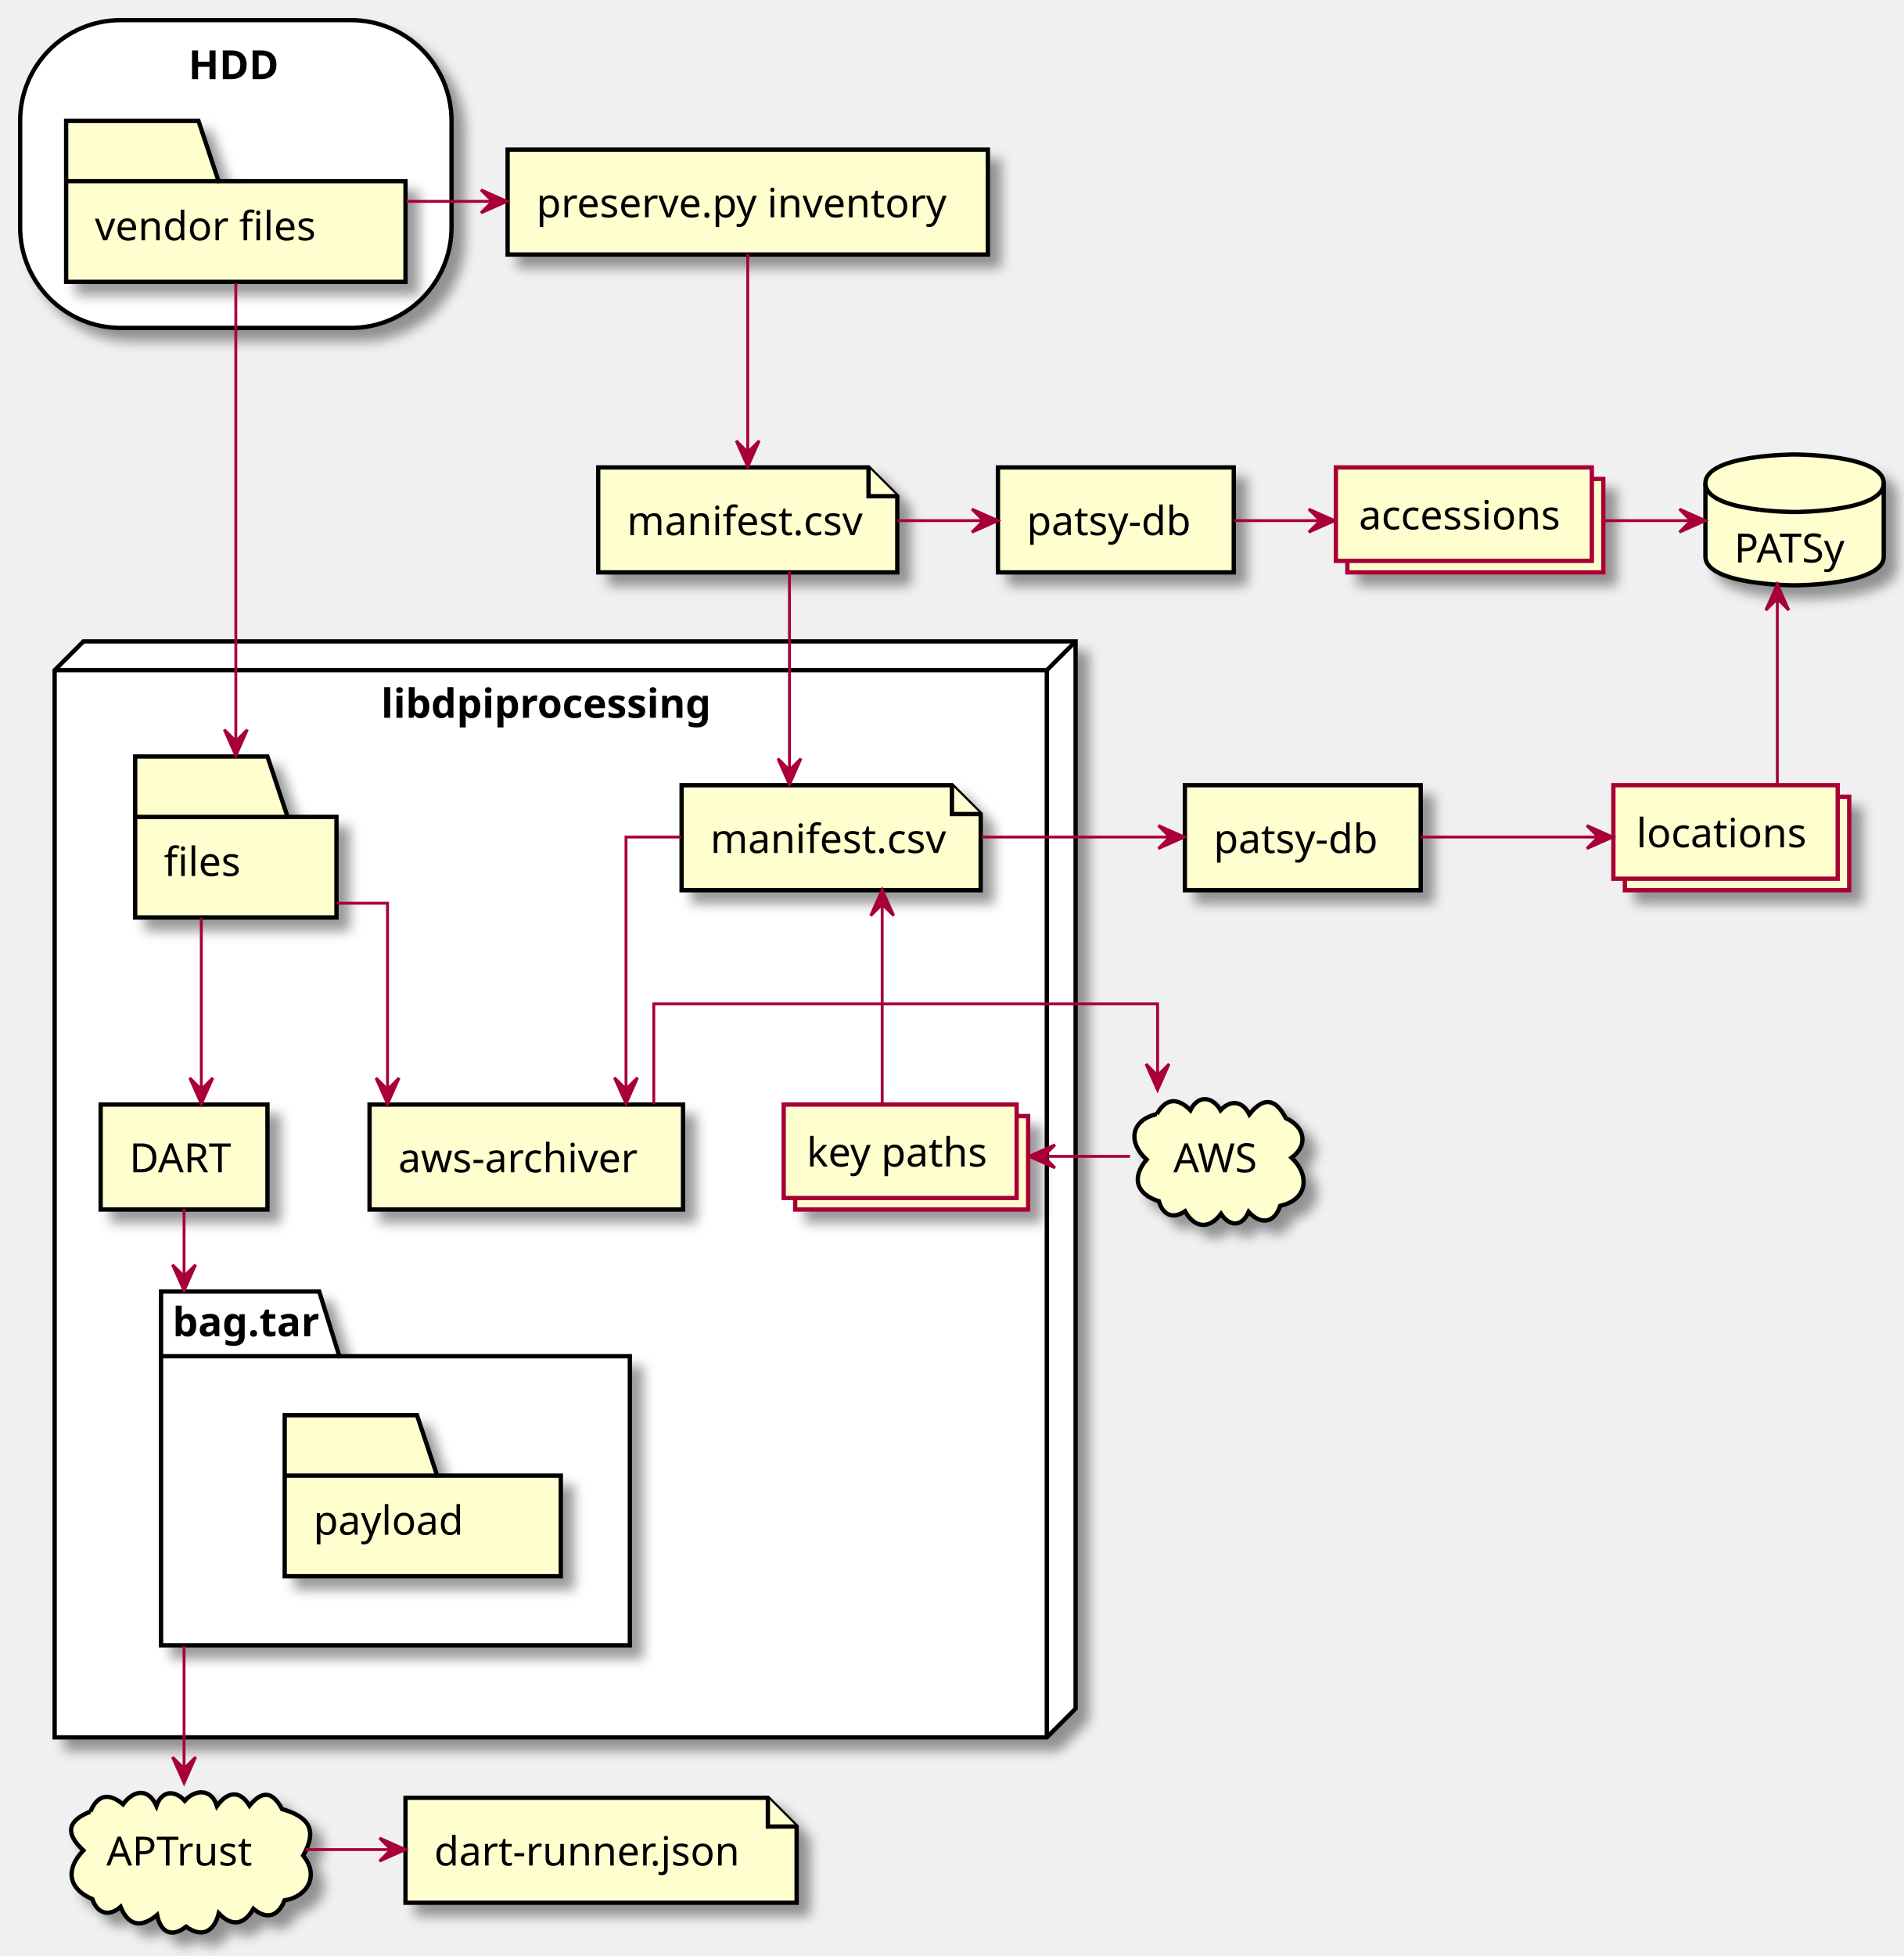
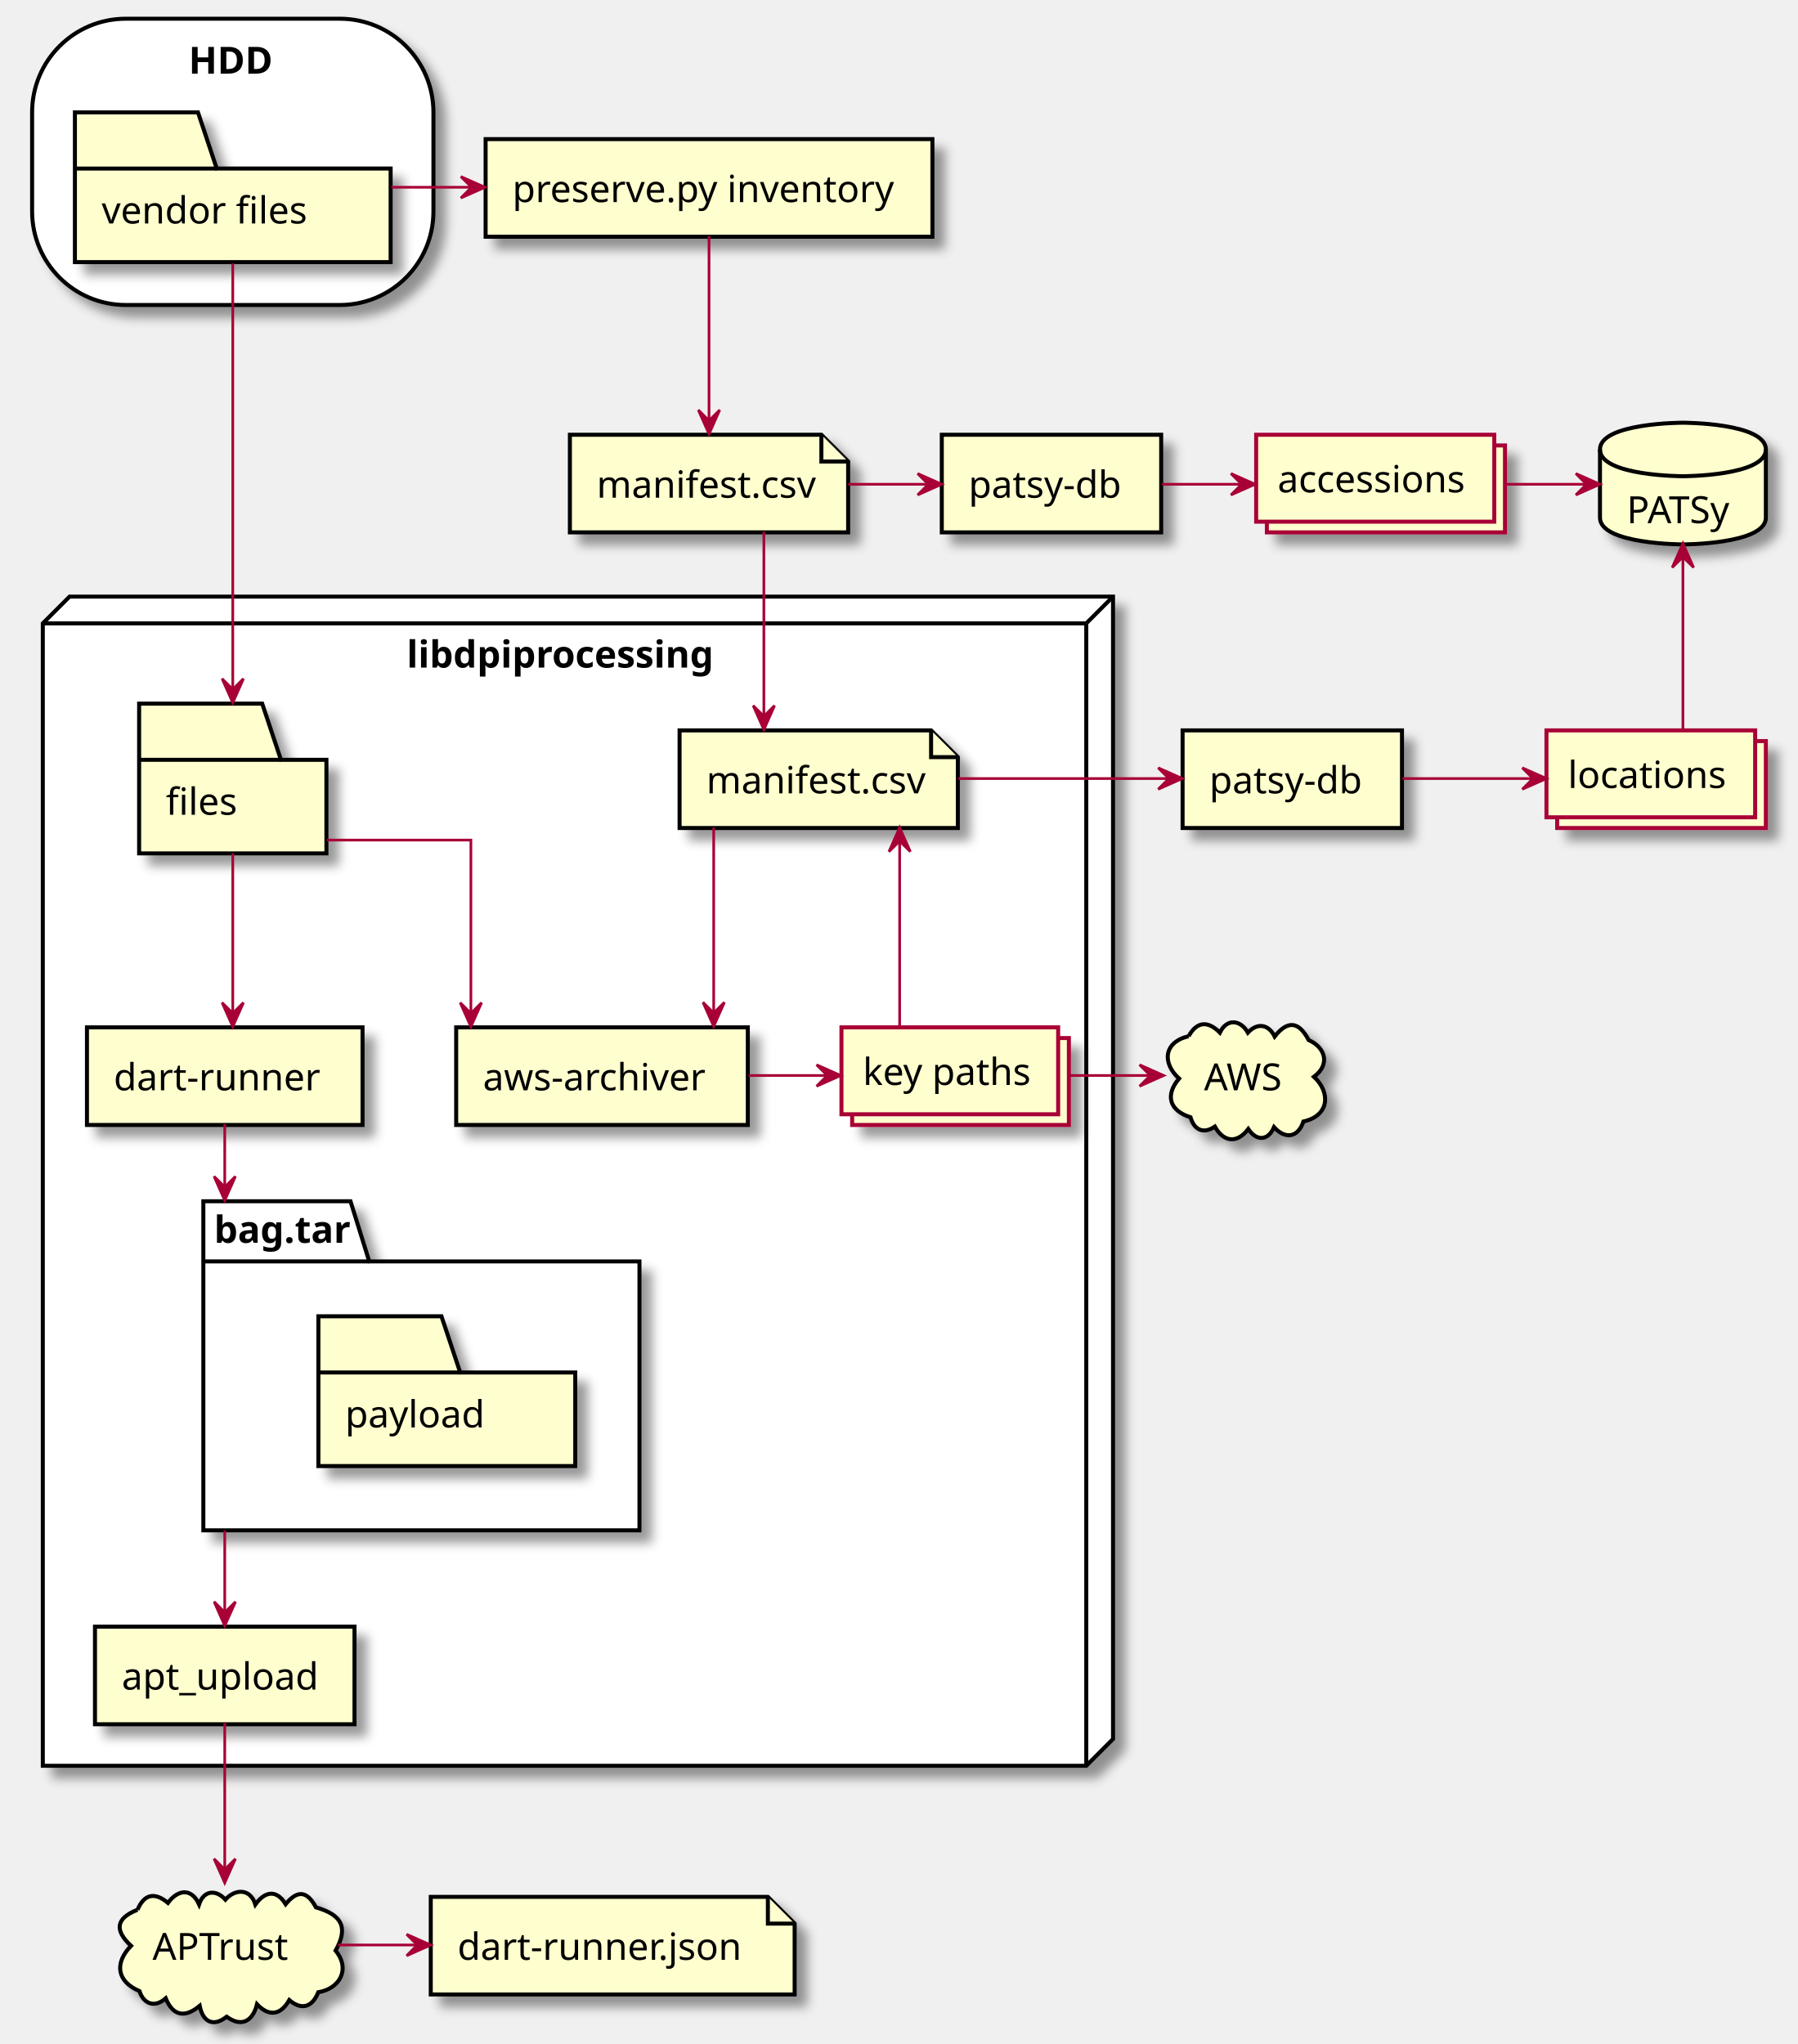
- <svg xmlns="http://www.w3.org/2000/svg" contentScriptType="application/ecmascript" contentStyleType="text/css" height="680px" preserveAspectRatio="none" style="width:662px;height:680px;" version="1.1" viewBox="0 0 662 680" width="662px" zoomAndPan="magnify">
+ <svg xmlns="http://www.w3.org/2000/svg" contentScriptType="application/ecmascript" contentStyleType="text/css" height="764px" preserveAspectRatio="none" style="width:672px;height:764px;" version="1.1" viewBox="0 0 672 764" width="672px" zoomAndPan="magnify">
  <defs>
-     <filter height="300%" id="f14mbzygcnqssh" width="300%" x="-1" y="-1">
+     <filter height="300%" id="f13nvm8qoc0ehx" width="300%" x="-1" y="-1">
      <feGaussianBlur result="blurOut" stdDeviation="2.0" />
      <feColorMatrix in="blurOut" result="blurOut2" type="matrix" values="0 0 0 0 0 0 0 0 0 0 0 0 0 0 0 0 0 0 .4 0" />
      <feOffset dx="4.0" dy="4.0" in="blurOut2" result="blurOut3" />
      <feBlend in="SourceGraphic" in2="blurOut3" mode="normal" />
    </filter>
  </defs>
  <g>
-     <rect fill="#FFFFFF" filter="url(#f14mbzygcnqssh)" height="107" rx="35" ry="35" style="stroke:#000000;stroke-width:1.5;" width="150" x="7" y="7" />
-     <text fill="#000000" font-family="sans-serif" font-size="14" font-weight="bold" lengthAdjust="spacing" textLength="33" x="65.5" y="27.535">HDD</text>
-     <polygon fill="#FFFFFF" filter="url(#f14mbzygcnqssh)" points="19,233,29,223,374,223,374,594,364,604,19,604,19,233" style="stroke:#000000;stroke-width:1.5;" />
-     <line style="stroke:#000000;stroke-width:1.5;" x1="364" x2="374" y1="233" y2="223" />
-     <line style="stroke:#000000;stroke-width:1.5;" x1="19" x2="364" y1="233" y2="233" />
-     <line style="stroke:#000000;stroke-width:1.5;" x1="364" x2="364" y1="233" y2="604" />
-     <text fill="#000000" font-family="sans-serif" font-size="14" font-weight="bold" lengthAdjust="spacing" textLength="120" x="132.5" y="249.535">libdpiprocessing</text>
-     <polygon fill="#FFFFFF" filter="url(#f14mbzygcnqssh)" points="56,449,111,449,118,471.488,219,471.488,219,572,56,572,56,449" style="stroke:#000000;stroke-width:1.5;" />
-     <line style="stroke:#000000;stroke-width:1.5;" x1="56" x2="118" y1="471.488" y2="471.488" />
-     <text fill="#000000" font-family="sans-serif" font-size="14" font-weight="bold" lengthAdjust="spacing" textLength="49" x="60" y="464.535">bag.tar</text>
-     <polygon fill="#FEFECE" filter="url(#f14mbzygcnqssh)" points="23,42,69,42,76,63,141,63,141,97.977,23,97.977,23,42" style="stroke:#000000;stroke-width:1.5;" />
-     <line style="stroke:#000000;stroke-width:1.5;" x1="23" x2="76" y1="63" y2="63" />
-     <text fill="#000000" font-family="sans-serif" font-size="14" lengthAdjust="spacing" textLength="80" x="33" y="83.535">vendor files</text>
-     <polygon fill="#FEFECE" filter="url(#f14mbzygcnqssh)" points="47,263,93,263,100,284,117,284,117,318.977,47,318.977,47,263" style="stroke:#000000;stroke-width:1.5;" />
-     <line style="stroke:#000000;stroke-width:1.5;" x1="47" x2="100" y1="284" y2="284" />
-     <text fill="#000000" font-family="sans-serif" font-size="14" lengthAdjust="spacing" textLength="28" x="57" y="304.535">files</text>
-     <polygon fill="#FEFECE" filter="url(#f14mbzygcnqssh)" points="237,273,237,309.488,341,309.488,341,283,331,273,237,273" style="stroke:#000000;stroke-width:1.5;" />
-     <path d="M331,273 L331,283 L341,283 " fill="#FEFECE" style="stroke:#000000;stroke-width:1.5;" />
-     <text fill="#000000" font-family="sans-serif" font-size="14" lengthAdjust="spacing" textLength="84" x="247" y="296.535">manifest.csv</text>
-     <rect fill="#FEFECE" filter="url(#f14mbzygcnqssh)" height="36.488" style="stroke:#000000;stroke-width:1.5;" width="109" x="128.5" y="384" />
-     <text fill="#000000" font-family="sans-serif" font-size="14" lengthAdjust="spacing" textLength="89" x="138.5" y="407.535">aws-archiver</text>
-     <rect fill="#FEFECE" filter="url(#f14mbzygcnqssh)" height="36.488" style="stroke:#000000;stroke-width:1.5;" width="58" x="35" y="384" />
-     <text fill="#000000" font-family="sans-serif" font-size="14" lengthAdjust="spacing" textLength="38" x="45" y="407.535">DART</text>
-     <rect fill="#FEFECE" filter="url(#f14mbzygcnqssh)" height="32.488" style="stroke:#A80036;stroke-width:1.5;" width="81" x="276.5" y="388" />
-     <rect fill="#FEFECE" height="32.488" style="stroke:#A80036;stroke-width:1.5;" width="81" x="272.5" y="384" />
-     <text fill="#000000" font-family="sans-serif" font-size="14" lengthAdjust="spacing" textLength="65" x="280.5" y="405.535">key paths</text>
-     <polygon fill="#FEFECE" filter="url(#f14mbzygcnqssh)" points="99,492,145,492,152,513,195,513,195,547.977,99,547.977,99,492" style="stroke:#000000;stroke-width:1.5;" />
-     <line style="stroke:#000000;stroke-width:1.5;" x1="99" x2="152" y1="513" y2="513" />
-     <text fill="#000000" font-family="sans-serif" font-size="14" lengthAdjust="spacing" textLength="54" x="109" y="533.535">payload</text>
-     <rect fill="#FEFECE" filter="url(#f14mbzygcnqssh)" height="36.488" style="stroke:#000000;stroke-width:1.5;" width="167" x="176.5" y="52" />
-     <text fill="#000000" font-family="sans-serif" font-size="14" lengthAdjust="spacing" textLength="147" x="186.5" y="75.535">preserve.py inventory</text>
-     <polygon fill="#FEFECE" filter="url(#f14mbzygcnqssh)" points="208,162.5,208,198.988,312,198.988,312,172.5,302,162.5,208,162.5" style="stroke:#000000;stroke-width:1.5;" />
-     <path d="M302,162.5 L302,172.5 L312,172.5 " fill="#FEFECE" style="stroke:#000000;stroke-width:1.5;" />
-     <text fill="#000000" font-family="sans-serif" font-size="14" lengthAdjust="spacing" textLength="84" x="218" y="186.035">manifest.csv</text>
-     <rect fill="#FEFECE" filter="url(#f14mbzygcnqssh)" height="32.488" style="stroke:#A80036;stroke-width:1.5;" width="89" x="468.5" y="166.5" />
-     <rect fill="#FEFECE" height="32.488" style="stroke:#A80036;stroke-width:1.5;" width="89" x="464.5" y="162.5" />
-     <text fill="#000000" font-family="sans-serif" font-size="14" lengthAdjust="spacing" textLength="73" x="472.5" y="184.035">accessions</text>
-     <rect fill="#FEFECE" filter="url(#f14mbzygcnqssh)" height="32.488" style="stroke:#A80036;stroke-width:1.5;" width="78" x="565" y="277" />
-     <rect fill="#FEFECE" height="32.488" style="stroke:#A80036;stroke-width:1.5;" width="78" x="561" y="273" />
-     <text fill="#000000" font-family="sans-serif" font-size="14" lengthAdjust="spacing" textLength="62" x="569" y="294.535">locations</text>
-     <rect fill="#FEFECE" filter="url(#f14mbzygcnqssh)" height="36.488" style="stroke:#000000;stroke-width:1.5;" width="82" x="347" y="162.5" />
-     <text fill="#000000" font-family="sans-serif" font-size="14" lengthAdjust="spacing" textLength="62" x="357" y="186.035">patsy-db</text>
-     <rect fill="#FEFECE" filter="url(#f14mbzygcnqssh)" height="36.488" style="stroke:#000000;stroke-width:1.5;" width="82" x="412" y="273" />
-     <text fill="#000000" font-family="sans-serif" font-size="14" lengthAdjust="spacing" textLength="62" x="422" y="296.535">patsy-db</text>
-     <path d="M593,168 C593,158 624,158 624,158 C624,158 655,158 655,168 L655,193.488 C655,203.488 624,203.488 624,203.488 C624,203.488 593,203.488 593,193.488 L593,168 " fill="#FEFECE" filter="url(#f14mbzygcnqssh)" style="stroke:#000000;stroke-width:1.5;" />
-     <path d="M593,168 C593,178 624,178 624,178 C624,178 655,178 655,168 " fill="none" style="stroke:#000000;stroke-width:1.5;" />
-     <text fill="#000000" font-family="sans-serif" font-size="14" lengthAdjust="spacing" textLength="42" x="603" y="195.535">PATSy</text>
-     <polygon fill="#FEFECE" filter="url(#f14mbzygcnqssh)" points="141,625,141,661.488,277,661.488,277,635,267,625,141,625" style="stroke:#000000;stroke-width:1.5;" />
-     <path d="M267,625 L267,635 L277,635 " fill="#FEFECE" style="stroke:#000000;stroke-width:1.5;" />
-     <text fill="#000000" font-family="sans-serif" font-size="14" lengthAdjust="spacing" textLength="116" x="151" y="648.535">dart-runner.json</text>
-     <path d="M402.247,387.314 C405.455,381.587 409.568,381.571 413.939,385.972 C416.608,380.428 421.746,381.228 424.409,385.978 C427.919,382.148 432.122,382.804 434.417,387.418 C439.373,381.143 443.538,381.872 447.115,388.75 C453.419,391.512 455.265,397.905 449.107,402.476 C455.453,408.418 454.877,417.042 445.164,419.198 C443.085,425.338 438.317,425.872 434.182,421.307 C431.88,426.568 427.555,426.533 424.561,421.987 C420.428,427.471 415.38,427.014 412.064,421.091 C407.753,424.014 404.337,422.338 402.96,417.603 C395.175,415.187 393.303,409.449 398.686,403.14 C392.302,397.364 392.866,389.544 402.247,387.314 " fill="#FEFECE" filter="url(#f14mbzygcnqssh)" style="stroke:#000000;stroke-width:1.5;" />
-     <text fill="#000000" font-family="sans-serif" font-size="14" lengthAdjust="spacing" textLength="30" x="408" y="407.535">AWS</text>
-     <path d="M31.399,629.826 C33.964,623.789 37.934,623.209 42.776,627.256 C46.272,622.452 51.434,621.321 54.405,627.798 C56.22,622.432 60.781,622.207 64.242,626.036 C67.801,622.008 73.541,621.678 75.439,627.858 C78.878,623.085 83.206,621.936 86.76,627.734 C91.274,622.261 94.789,622.801 98.084,628.924 C107.212,631.585 110.59,635.946 105.422,645.094 C111.166,652.058 106.888,659.379 98.951,660.654 C96.812,666.093 92.822,667.612 88.121,663.583 C84.942,669.192 80.586,669.925 76.057,665.151 C74.531,671.275 70.476,673.976 64.721,669.811 C59.544,673.85 55.806,671.619 54.631,665.74 C49.29,670.172 44.771,669.788 41.936,662.924 C37.897,666.506 33.782,665.221 32.112,660.214 C23.525,656.559 22.772,649.696 28.975,643.298 C22.738,637.491 23.232,633.042 31.399,629.826 " fill="#FEFECE" filter="url(#f14mbzygcnqssh)" style="stroke:#000000;stroke-width:1.5;" />
-     <text fill="#000000" font-family="sans-serif" font-size="14" lengthAdjust="spacing" textLength="54" x="37" y="648.535">APTrust</text>
-     <path d="M274.5,198.75 C274.5,198.75 274.5,267.73 274.5,267.73 " fill="none" id="inventory.csv-to-manifest.csv" style="stroke:#A80036;stroke-width:1.0;" />
-     <polygon fill="#A80036" points="274.5,272.73,278.5,263.73,274.5,267.73,270.5,263.73,274.5,272.73" style="stroke:#A80036;stroke-width:1.0;" />
-     <path d="M82,98.44 C82,98.44 82,257.67 82,257.67 " fill="none" id="vendorfiles-to-files" style="stroke:#A80036;stroke-width:1.0;" />
-     <polygon fill="#A80036" points="82,262.67,86,253.67,82,257.67,78,253.67,82,262.67" style="stroke:#A80036;stroke-width:1.0;" />
-     <path d="M141.27,70 C141.27,70 171.25,70 171.25,70 " fill="none" id="vendorfiles-to-inventory" style="stroke:#A80036;stroke-width:1.0;" />
-     <polygon fill="#A80036" points="176.25,70,167.25,66,171.25,70,167.25,74,176.25,70" style="stroke:#A80036;stroke-width:1.0;" />
-     <path d="M260,88.25 C260,88.25 260,157.23 260,157.23 " fill="none" id="inventory-to-inventory.csv" style="stroke:#A80036;stroke-width:1.0;" />
-     <polygon fill="#A80036" points="260,162.23,264,153.23,260,157.23,256,153.23,260,162.23" style="stroke:#A80036;stroke-width:1.0;" />
-     <path d="M312.06,181 C312.06,181 341.97,181 341.97,181 " fill="none" id="inventory.csv-to-patsydb" style="stroke:#A80036;stroke-width:1.0;" />
-     <polygon fill="#A80036" points="346.97,181,337.97,177,341.97,181,337.97,185,346.97,181" style="stroke:#A80036;stroke-width:1.0;" />
-     <path d="M429.3,181 C429.3,181 459.08,181 459.08,181 " fill="none" id="patsydb-to-accessions" style="stroke:#A80036;stroke-width:1.0;" />
-     <polygon fill="#A80036" points="464.08,181,455.08,177,459.08,181,455.08,185,464.08,181" style="stroke:#A80036;stroke-width:1.0;" />
-     <path d="M557.61,181 C557.61,181 587.97,181 587.97,181 " fill="none" id="accessions-to-PATSy" style="stroke:#A80036;stroke-width:1.0;" />
-     <polygon fill="#A80036" points="592.97,181,583.97,177,587.97,181,583.97,185,592.97,181" style="stroke:#A80036;stroke-width:1.0;" />
-     <path d="M117.19,314 C126.86,314 134.75,314 134.75,314 C134.75,314 134.75,378.77 134.75,378.77 " fill="none" id="files-to-awsarchiver" style="stroke:#A80036;stroke-width:1.0;" />
-     <polygon fill="#A80036" points="134.75,383.77,138.75,374.77,134.75,378.77,130.75,374.77,134.75,383.77" style="stroke:#A80036;stroke-width:1.0;" />
-     <path d="M236.78,291 C225.91,291 217.67,291 217.67,291 C217.67,291 217.67,378.67 217.67,378.67 " fill="none" id="manifest.csv-to-awsarchiver" style="stroke:#A80036;stroke-width:1.0;" />
-     <polygon fill="#A80036" points="217.67,383.67,221.67,374.67,217.67,378.67,213.67,374.67,217.67,383.67" style="stroke:#A80036;stroke-width:1.0;" />
-     <path d="M227.33,383.76 C227.33,368.43 227.33,349 227.33,349 C227.33,349 402.5,349 402.5,349 C402.5,349 402.5,373.91 402.5,373.91 " fill="none" id="awsarchiver-to-AWS" style="stroke:#A80036;stroke-width:1.0;" />
-     <polygon fill="#A80036" points="402.5,378.91,406.5,369.91,402.5,373.91,398.5,369.91,402.5,378.91" style="stroke:#A80036;stroke-width:1.0;" />
-     <path d="M392.92,402 C392.92,402 362.84,402 362.84,402 " fill="none" id="AWS-to-keypaths" style="stroke:#A80036;stroke-width:1.0;" />
-     <polygon fill="#A80036" points="357.84,402,366.84,406,362.84,402,366.84,398,357.84,402" style="stroke:#A80036;stroke-width:1.0;" />
-     <path d="M306.75,314.33 C306.75,314.33 306.75,383.64 306.75,383.64 " fill="none" id="manifest.csv-backto-keypaths" style="stroke:#A80036;stroke-width:1.0;" />
-     <polygon fill="#A80036" points="306.75,309.33,302.75,318.33,306.75,314.33,310.75,318.33,306.75,309.33" style="stroke:#A80036;stroke-width:1.0;" />
-     <path d="M341.34,291 C341.34,291 406.79,291 406.79,291 " fill="none" id="manifest.csv-to-patsydbdeposit" style="stroke:#A80036;stroke-width:1.0;" />
-     <polygon fill="#A80036" points="411.79,291,402.79,287,406.79,291,402.79,295,411.79,291" style="stroke:#A80036;stroke-width:1.0;" />
-     <path d="M494.11,291 C494.11,291 555.77,291 555.77,291 " fill="none" id="patsydbdeposit-to-locations" style="stroke:#A80036;stroke-width:1.0;" />
-     <polygon fill="#A80036" points="560.77,291,551.77,287,555.77,291,551.77,295,560.77,291" style="stroke:#A80036;stroke-width:1.0;" />
-     <path d="M618,208.13 C618,208.13 618,272.79 618,272.79 " fill="none" id="PATSy-backto-locations" style="stroke:#A80036;stroke-width:1.0;" />
-     <polygon fill="#A80036" points="618,203.13,614,212.13,618,208.13,622,212.13,618,203.13" style="stroke:#A80036;stroke-width:1.0;" />
-     <path d="M70,319.01 C70,319.01 70,378.75 70,378.75 " fill="none" id="files-to-DART" style="stroke:#A80036;stroke-width:1.0;" />
-     <polygon fill="#A80036" points="70,383.75,74,374.75,70,378.75,66,374.75,70,383.75" style="stroke:#A80036;stroke-width:1.0;" />
-     <path d="M64,420.18 C64,428.067 64,437.864 64,448.211 C64,448.373 64,448.535 64,448.697 " fill="none" id="DART-to-bag.tar" style="stroke:#A80036;stroke-width:1.0;" />
-     <polygon fill="#A80036" points="64,448.697,68,439.697,64,443.697,60,439.697,64,448.697" style="stroke:#A80036;stroke-width:1.0;" />
-     <path d="M64,572.229 C64,573.693 64,575.151 64,576.598 C64,579.492 64,582.34 64,585.096 C64,590.608 64,595.752 64,600.162 C64,608.981 64,614.86 64,614.86 " fill="none" id="bag.tar-to-APTrust" style="stroke:#A80036;stroke-width:1.0;" />
-     <polygon fill="#A80036" points="64,619.86,68,610.86,64,614.86,60,610.86,64,619.86" style="stroke:#A80036;stroke-width:1.0;" />
-     <path d="M106.33,643 C106.33,643 135.97,643 135.97,643 " fill="none" id="APTrust-to-dartrunner" style="stroke:#A80036;stroke-width:1.0;" />
-     <polygon fill="#A80036" points="140.97,643,131.97,639,135.97,643,131.97,647,140.97,643" style="stroke:#A80036;stroke-width:1.0;" />
+     <rect fill="#FFFFFF" filter="url(#f13nvm8qoc0ehx)" height="107" rx="35" ry="35" style="stroke:#000000;stroke-width:1.5;" width="150" x="12" y="7" />
+     <text fill="#000000" font-family="sans-serif" font-size="14" font-weight="bold" lengthAdjust="spacing" textLength="33" x="70.5" y="27.535">HDD</text>
+     <polygon fill="#FFFFFF" filter="url(#f13nvm8qoc0ehx)" points="16,233,26,223,416,223,416,650,406,660,16,660,16,233" style="stroke:#000000;stroke-width:1.5;" />
+     <line style="stroke:#000000;stroke-width:1.5;" x1="406" x2="416" y1="233" y2="223" />
+     <line style="stroke:#000000;stroke-width:1.5;" x1="16" x2="406" y1="233" y2="233" />
+     <line style="stroke:#000000;stroke-width:1.5;" x1="406" x2="406" y1="233" y2="660" />
+     <text fill="#000000" font-family="sans-serif" font-size="14" font-weight="bold" lengthAdjust="spacing" textLength="120" x="152" y="249.535">libdpiprocessing</text>
+     <polygon fill="#FFFFFF" filter="url(#f13nvm8qoc0ehx)" points="76,449,131,449,138,471.488,239,471.488,239,572,76,572,76,449" style="stroke:#000000;stroke-width:1.5;" />
+     <line style="stroke:#000000;stroke-width:1.5;" x1="76" x2="138" y1="471.488" y2="471.488" />
+     <text fill="#000000" font-family="sans-serif" font-size="14" font-weight="bold" lengthAdjust="spacing" textLength="49" x="80" y="464.535">bag.tar</text>
+     <polygon fill="#FEFECE" filter="url(#f13nvm8qoc0ehx)" points="28,42,74,42,81,63,146,63,146,97.977,28,97.977,28,42" style="stroke:#000000;stroke-width:1.5;" />
+     <line style="stroke:#000000;stroke-width:1.5;" x1="28" x2="81" y1="63" y2="63" />
+     <text fill="#000000" font-family="sans-serif" font-size="14" lengthAdjust="spacing" textLength="80" x="38" y="83.535">vendor files</text>
+     <polygon fill="#FEFECE" filter="url(#f13nvm8qoc0ehx)" points="52,263,98,263,105,284,122,284,122,318.977,52,318.977,52,263" style="stroke:#000000;stroke-width:1.5;" />
+     <line style="stroke:#000000;stroke-width:1.5;" x1="52" x2="105" y1="284" y2="284" />
+     <text fill="#000000" font-family="sans-serif" font-size="14" lengthAdjust="spacing" textLength="28" x="62" y="304.535">files</text>
+     <polygon fill="#FEFECE" filter="url(#f13nvm8qoc0ehx)" points="254,273,254,309.488,358,309.488,358,283,348,273,254,273" style="stroke:#000000;stroke-width:1.5;" />
+     <path d="M348,273 L348,283 L358,283 " fill="#FEFECE" style="stroke:#000000;stroke-width:1.5;" />
+     <text fill="#000000" font-family="sans-serif" font-size="14" lengthAdjust="spacing" textLength="84" x="264" y="296.535">manifest.csv</text>
+     <rect fill="#FEFECE" filter="url(#f13nvm8qoc0ehx)" height="36.488" style="stroke:#000000;stroke-width:1.5;" width="109" x="170.5" y="384" />
+     <text fill="#000000" font-family="sans-serif" font-size="14" lengthAdjust="spacing" textLength="89" x="180.5" y="407.535">aws-archiver</text>
+     <rect fill="#FEFECE" filter="url(#f13nvm8qoc0ehx)" height="36.488" style="stroke:#000000;stroke-width:1.5;" width="103" x="32.5" y="384" />
+     <text fill="#000000" font-family="sans-serif" font-size="14" lengthAdjust="spacing" textLength="83" x="42.5" y="407.535">dart-runner</text>
+     <rect fill="#FEFECE" filter="url(#f13nvm8qoc0ehx)" height="32.488" style="stroke:#A80036;stroke-width:1.5;" width="81" x="318.5" y="388" />
+     <rect fill="#FEFECE" height="32.488" style="stroke:#A80036;stroke-width:1.5;" width="81" x="314.5" y="384" />
+     <text fill="#000000" font-family="sans-serif" font-size="14" lengthAdjust="spacing" textLength="65" x="322.5" y="405.535">key paths</text>
+     <rect fill="#FEFECE" filter="url(#f13nvm8qoc0ehx)" height="36.488" style="stroke:#000000;stroke-width:1.5;" width="97" x="35.5" y="608" />
+     <text fill="#000000" font-family="sans-serif" font-size="14" lengthAdjust="spacing" textLength="77" x="45.5" y="631.535">apt_upload</text>
+     <polygon fill="#FEFECE" filter="url(#f13nvm8qoc0ehx)" points="119,492,165,492,172,513,215,513,215,547.977,119,547.977,119,492" style="stroke:#000000;stroke-width:1.5;" />
+     <line style="stroke:#000000;stroke-width:1.5;" x1="119" x2="172" y1="513" y2="513" />
+     <text fill="#000000" font-family="sans-serif" font-size="14" lengthAdjust="spacing" textLength="54" x="129" y="533.535">payload</text>
+     <rect fill="#FEFECE" filter="url(#f13nvm8qoc0ehx)" height="36.488" style="stroke:#000000;stroke-width:1.5;" width="167" x="181.5" y="52" />
+     <text fill="#000000" font-family="sans-serif" font-size="14" lengthAdjust="spacing" textLength="147" x="191.5" y="75.535">preserve.py inventory</text>
+     <polygon fill="#FEFECE" filter="url(#f13nvm8qoc0ehx)" points="213,162.5,213,198.988,317,198.988,317,172.5,307,162.5,213,162.5" style="stroke:#000000;stroke-width:1.5;" />
+     <path d="M307,162.5 L307,172.5 L317,172.5 " fill="#FEFECE" style="stroke:#000000;stroke-width:1.5;" />
+     <text fill="#000000" font-family="sans-serif" font-size="14" lengthAdjust="spacing" textLength="84" x="223" y="186.035">manifest.csv</text>
+     <rect fill="#FEFECE" filter="url(#f13nvm8qoc0ehx)" height="32.488" style="stroke:#A80036;stroke-width:1.5;" width="89" x="473.5" y="166.5" />
+     <rect fill="#FEFECE" height="32.488" style="stroke:#A80036;stroke-width:1.5;" width="89" x="469.5" y="162.5" />
+     <text fill="#000000" font-family="sans-serif" font-size="14" lengthAdjust="spacing" textLength="73" x="477.5" y="184.035">accessions</text>
+     <rect fill="#FEFECE" filter="url(#f13nvm8qoc0ehx)" height="32.488" style="stroke:#A80036;stroke-width:1.5;" width="78" x="582" y="277" />
+     <rect fill="#FEFECE" height="32.488" style="stroke:#A80036;stroke-width:1.5;" width="78" x="578" y="273" />
+     <text fill="#000000" font-family="sans-serif" font-size="14" lengthAdjust="spacing" textLength="62" x="586" y="294.535">locations</text>
+     <rect fill="#FEFECE" filter="url(#f13nvm8qoc0ehx)" height="36.488" style="stroke:#000000;stroke-width:1.5;" width="82" x="352" y="162.5" />
+     <text fill="#000000" font-family="sans-serif" font-size="14" lengthAdjust="spacing" textLength="62" x="362" y="186.035">patsy-db</text>
+     <rect fill="#FEFECE" filter="url(#f13nvm8qoc0ehx)" height="36.488" style="stroke:#000000;stroke-width:1.5;" width="82" x="442" y="273" />
+     <text fill="#000000" font-family="sans-serif" font-size="14" lengthAdjust="spacing" textLength="62" x="452" y="296.535">patsy-db</text>
+     <path d="M598,168 C598,158 629,158 629,158 C629,158 660,158 660,168 L660,193.488 C660,203.488 629,203.488 629,203.488 C629,203.488 598,203.488 598,193.488 L598,168 " fill="#FEFECE" filter="url(#f13nvm8qoc0ehx)" style="stroke:#000000;stroke-width:1.5;" />
+     <path d="M598,168 C598,178 629,178 629,178 C629,178 660,178 660,168 " fill="none" style="stroke:#000000;stroke-width:1.5;" />
+     <text fill="#000000" font-family="sans-serif" font-size="14" lengthAdjust="spacing" textLength="42" x="608" y="195.535">PATSy</text>
+     <polygon fill="#FEFECE" filter="url(#f13nvm8qoc0ehx)" points="161,709,161,745.488,297,745.488,297,719,287,709,161,709" style="stroke:#000000;stroke-width:1.5;" />
+     <path d="M287,709 L287,719 L297,719 " fill="#FEFECE" style="stroke:#000000;stroke-width:1.5;" />
+     <text fill="#000000" font-family="sans-serif" font-size="14" lengthAdjust="spacing" textLength="116" x="171" y="732.535">dart-runner.json</text>
+     <path d="M444.247,387.314 C447.455,381.587 451.568,381.571 455.939,385.972 C458.608,380.428 463.746,381.228 466.409,385.978 C469.919,382.148 474.122,382.804 476.417,387.418 C481.373,381.143 485.538,381.872 489.115,388.75 C495.419,391.512 497.265,397.905 491.107,402.476 C497.453,408.418 496.877,417.042 487.164,419.198 C485.085,425.338 480.317,425.872 476.182,421.307 C473.88,426.568 469.555,426.533 466.561,421.987 C462.428,427.471 457.38,427.014 454.064,421.091 C449.753,424.014 446.337,422.338 444.96,417.603 C437.175,415.187 435.303,409.449 440.686,403.14 C434.302,397.364 434.866,389.544 444.247,387.314 " fill="#FEFECE" filter="url(#f13nvm8qoc0ehx)" style="stroke:#000000;stroke-width:1.5;" />
+     <text fill="#000000" font-family="sans-serif" font-size="14" lengthAdjust="spacing" textLength="30" x="450" y="407.535">AWS</text>
+     <path d="M51.399,713.826 C53.964,707.789 57.934,707.209 62.776,711.256 C66.272,706.452 71.434,705.321 74.405,711.798 C76.22,706.432 80.781,706.207 84.242,710.036 C87.801,706.008 93.541,705.678 95.439,711.858 C98.878,707.085 103.206,705.936 106.76,711.734 C111.274,706.261 114.789,706.801 118.084,712.924 C127.212,715.585 130.59,719.946 125.422,729.094 C131.166,736.058 126.888,743.379 118.951,744.654 C116.812,750.093 112.822,751.612 108.121,747.583 C104.942,753.192 100.586,753.925 96.057,749.151 C94.531,755.275 90.476,757.976 84.721,753.811 C79.544,757.85 75.806,755.619 74.631,749.74 C69.29,754.172 64.771,753.788 61.936,746.924 C57.897,750.506 53.782,749.221 52.112,744.214 C43.525,740.559 42.772,733.696 48.975,727.298 C42.738,721.491 43.232,717.042 51.399,713.826 " fill="#FEFECE" filter="url(#f13nvm8qoc0ehx)" style="stroke:#000000;stroke-width:1.5;" />
+     <text fill="#000000" font-family="sans-serif" font-size="14" lengthAdjust="spacing" textLength="54" x="57" y="732.535">APTrust</text>
+     <path d="M285.5,198.75 C285.5,198.75 285.5,267.73 285.5,267.73 " fill="none" id="inventory.csv-to-manifest.csv" style="stroke:#A80036;stroke-width:1.0;" />
+     <polygon fill="#A80036" points="285.5,272.73,289.5,263.73,285.5,267.73,281.5,263.73,285.5,272.73" style="stroke:#A80036;stroke-width:1.0;" />
+     <path d="M87,98.44 C87,98.44 87,257.67 87,257.67 " fill="none" id="vendorfiles-to-files" style="stroke:#A80036;stroke-width:1.0;" />
+     <polygon fill="#A80036" points="87,262.67,91,253.67,87,257.67,83,253.67,87,262.67" style="stroke:#A80036;stroke-width:1.0;" />
+     <path d="M146.27,70 C146.27,70 176.25,70 176.25,70 " fill="none" id="vendorfiles-to-inventory" style="stroke:#A80036;stroke-width:1.0;" />
+     <polygon fill="#A80036" points="181.25,70,172.25,66,176.25,70,172.25,74,181.25,70" style="stroke:#A80036;stroke-width:1.0;" />
+     <path d="M265,88.25 C265,88.25 265,157.23 265,157.23 " fill="none" id="inventory-to-inventory.csv" style="stroke:#A80036;stroke-width:1.0;" />
+     <polygon fill="#A80036" points="265,162.23,269,153.23,265,157.23,261,153.23,265,162.23" style="stroke:#A80036;stroke-width:1.0;" />
+     <path d="M317.06,181 C317.06,181 346.97,181 346.97,181 " fill="none" id="inventory.csv-to-patsydb" style="stroke:#A80036;stroke-width:1.0;" />
+     <polygon fill="#A80036" points="351.97,181,342.97,177,346.97,181,342.97,185,351.97,181" style="stroke:#A80036;stroke-width:1.0;" />
+     <path d="M434.3,181 C434.3,181 464.08,181 464.08,181 " fill="none" id="patsydb-to-accessions" style="stroke:#A80036;stroke-width:1.0;" />
+     <polygon fill="#A80036" points="469.08,181,460.08,177,464.08,181,460.08,185,469.08,181" style="stroke:#A80036;stroke-width:1.0;" />
+     <path d="M562.61,181 C562.61,181 592.97,181 592.97,181 " fill="none" id="accessions-to-PATSy" style="stroke:#A80036;stroke-width:1.0;" />
+     <polygon fill="#A80036" points="597.97,181,588.97,177,592.97,181,588.97,185,597.97,181" style="stroke:#A80036;stroke-width:1.0;" />
+     <path d="M122.18,314 C147.05,314 176,314 176,314 C176,314 176,378.77 176,378.77 " fill="none" id="files-to-awsarchiver" style="stroke:#A80036;stroke-width:1.0;" />
+     <polygon fill="#A80036" points="176,383.77,180,374.77,176,378.77,172,374.77,176,383.77" style="stroke:#A80036;stroke-width:1.0;" />
+     <path d="M266.75,309.33 C266.75,309.33 266.75,378.64 266.75,378.64 " fill="none" id="manifest.csv-to-awsarchiver" style="stroke:#A80036;stroke-width:1.0;" />
+     <polygon fill="#A80036" points="266.75,383.64,270.75,374.64,266.75,378.64,262.75,374.64,266.75,383.64" style="stroke:#A80036;stroke-width:1.0;" />
+     <path d="M279.83,402 C279.83,402 309.21,402 309.21,402 " fill="none" id="awsarchiver-to-keypaths" style="stroke:#A80036;stroke-width:1.0;" />
+     <polygon fill="#A80036" points="314.21,402,305.21,398,309.21,402,305.21,406,314.21,402" style="stroke:#A80036;stroke-width:1.0;" />
+     <path d="M399.68,402 C399.68,402 429.93,402 429.93,402 " fill="none" id="keypaths-to-AWS" style="stroke:#A80036;stroke-width:1.0;" />
+     <polygon fill="#A80036" points="434.93,402,425.93,398,429.93,402,425.93,406,434.93,402" style="stroke:#A80036;stroke-width:1.0;" />
+     <path d="M336.25,314.33 C336.25,314.33 336.25,383.64 336.25,383.64 " fill="none" id="manifest.csv-backto-keypaths" style="stroke:#A80036;stroke-width:1.0;" />
+     <polygon fill="#A80036" points="336.25,309.33,332.25,318.33,336.25,314.33,340.25,318.33,336.25,309.33" style="stroke:#A80036;stroke-width:1.0;" />
+     <path d="M358.15,291 C358.15,291 436.88,291 436.88,291 " fill="none" id="manifest.csv-to-patsydbdeposit" style="stroke:#A80036;stroke-width:1.0;" />
+     <polygon fill="#A80036" points="441.88,291,432.88,287,436.88,291,432.88,295,441.88,291" style="stroke:#A80036;stroke-width:1.0;" />
+     <path d="M524.17,291 C524.17,291 572.97,291 572.97,291 " fill="none" id="patsydbdeposit-to-locations" style="stroke:#A80036;stroke-width:1.0;" />
+     <polygon fill="#A80036" points="577.97,291,568.97,287,572.97,291,568.97,295,577.97,291" style="stroke:#A80036;stroke-width:1.0;" />
+     <path d="M629,208.13 C629,208.13 629,272.79 629,272.79 " fill="none" id="PATSy-backto-locations" style="stroke:#A80036;stroke-width:1.0;" />
+     <polygon fill="#A80036" points="629,203.13,625,212.13,629,208.13,633,212.13,629,203.13" style="stroke:#A80036;stroke-width:1.0;" />
+     <path d="M87,319.01 C87,319.01 87,378.75 87,378.75 " fill="none" id="files-to-DART" style="stroke:#A80036;stroke-width:1.0;" />
+     <polygon fill="#A80036" points="87,383.75,91,374.75,87,378.75,83,374.75,87,383.75" style="stroke:#A80036;stroke-width:1.0;" />
+     <path d="M84,420.18 C84,428.067 84,437.864 84,448.211 C84,448.373 84,448.535 84,448.697 " fill="none" id="DART-to-bag.tar" style="stroke:#A80036;stroke-width:1.0;" />
+     <polygon fill="#A80036" points="84,448.697,88,439.697,84,443.697,80,439.697,84,448.697" style="stroke:#A80036;stroke-width:1.0;" />
+     <path d="M84,572.153 C84,572.463 84,572.773 84,573.082 C84,574.319 84,575.54 84,576.741 C84,581.547 84,586.032 84,589.876 C84,597.564 84,602.69 84,602.69 " fill="none" id="bag.tar-to-apt_upload" style="stroke:#A80036;stroke-width:1.0;" />
+     <polygon fill="#A80036" points="84,607.69,88.026,598.702,84.014,602.69,80.026,598.679,84,607.69" style="stroke:#A80036;stroke-width:1.0;" />
+     <path d="M84,644.06 C84,644.06 84,698.77 84,698.77 " fill="none" id="apt_upload-to-APTrust" style="stroke:#A80036;stroke-width:1.0;" />
+     <polygon fill="#A80036" points="84,703.77,88,694.77,84,698.77,80,694.77,84,703.77" style="stroke:#A80036;stroke-width:1.0;" />
+     <path d="M126.33,727 C126.33,727 155.97,727 155.97,727 " fill="none" id="APTrust-to-dartrunner" style="stroke:#A80036;stroke-width:1.0;" />
+     <polygon fill="#A80036" points="160.97,727,151.97,723,155.97,727,151.97,731,160.97,727" style="stroke:#A80036;stroke-width:1.0;" />
  </g>
</svg>
